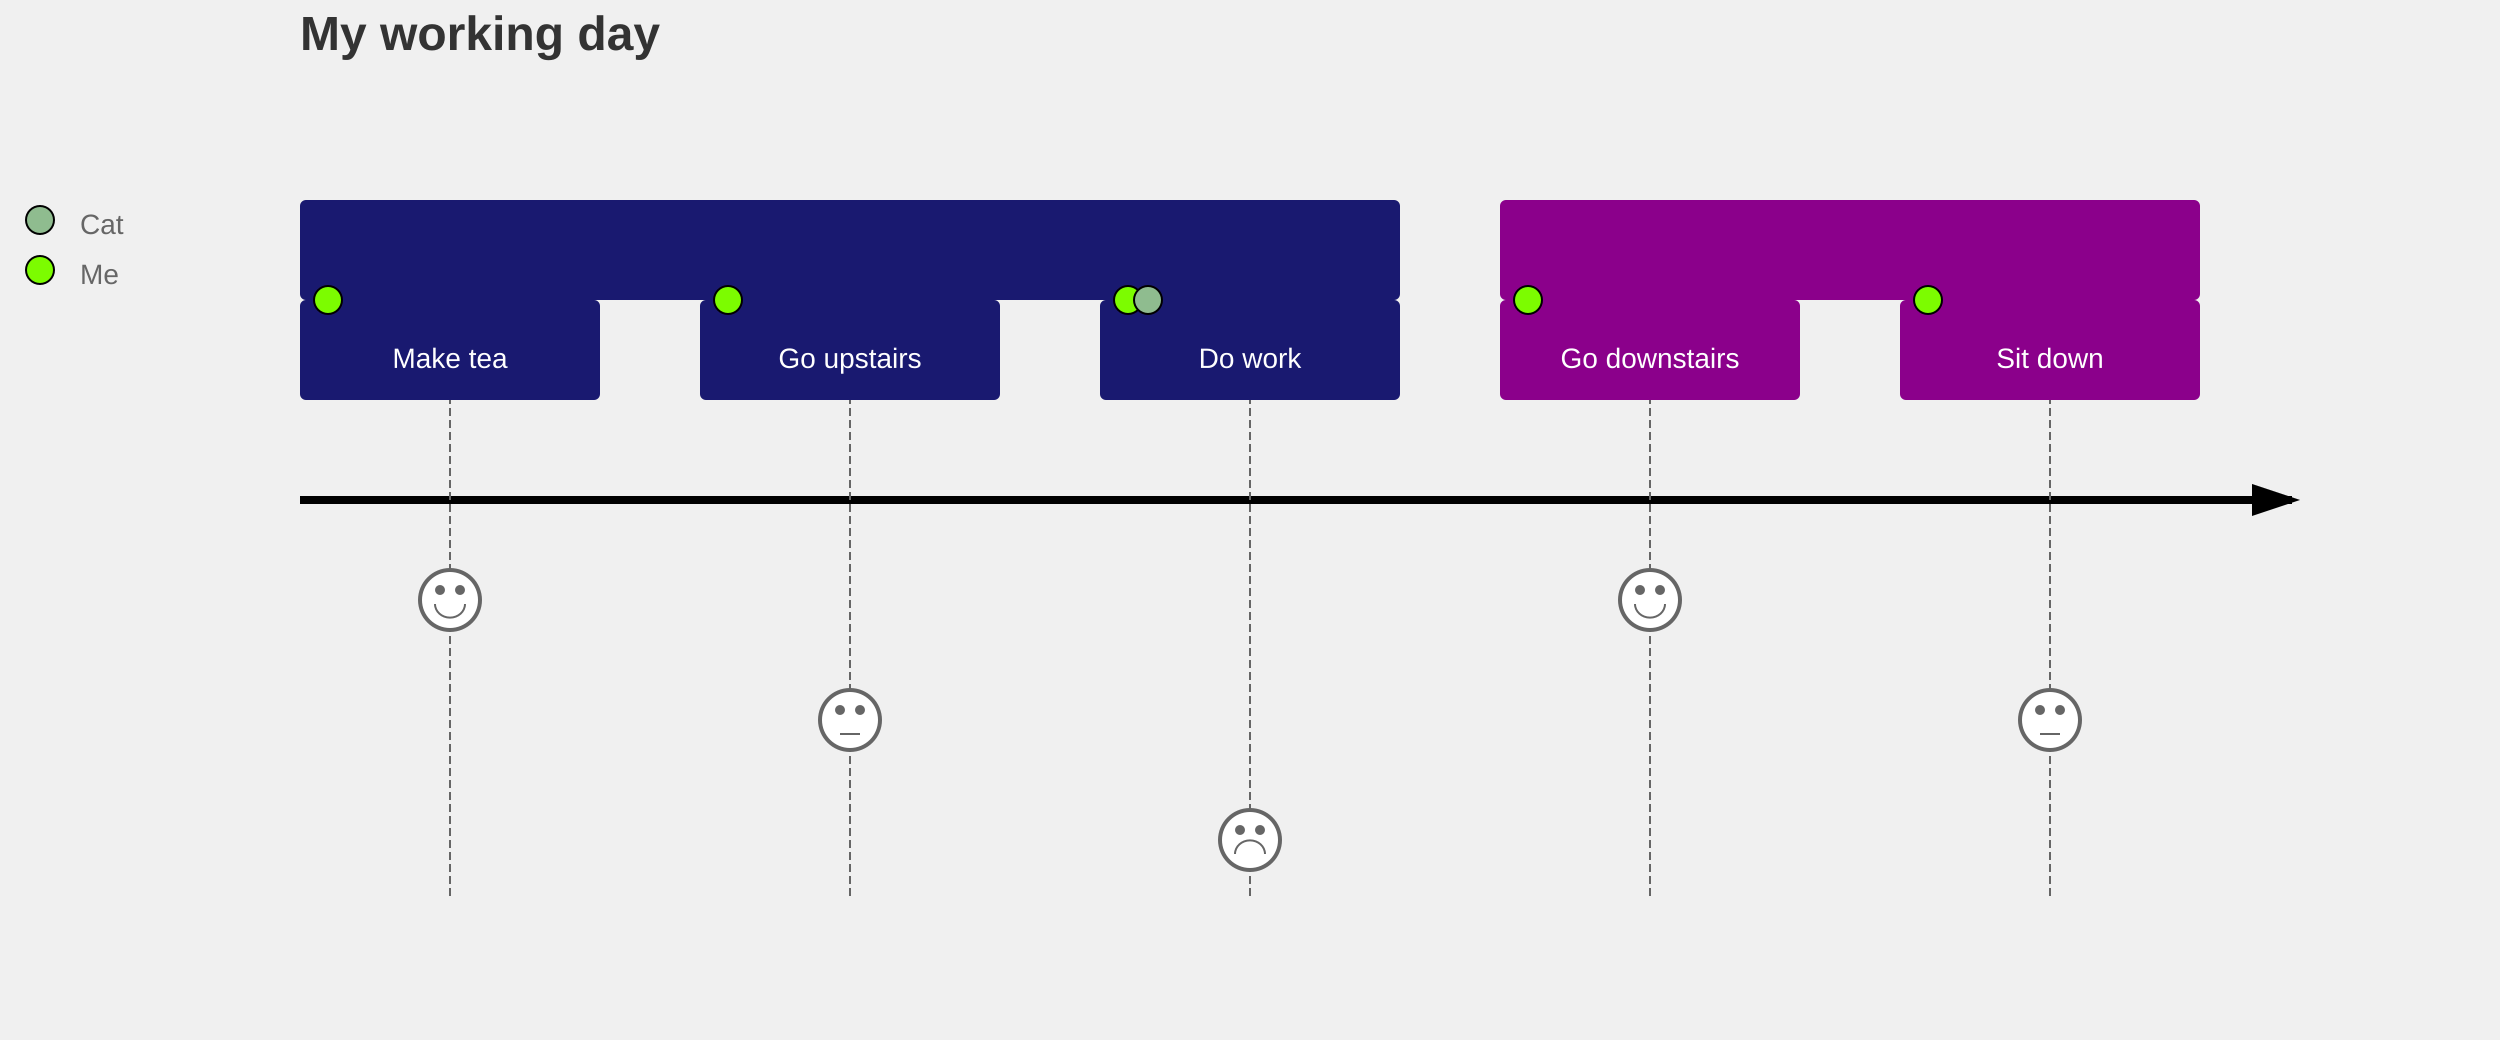
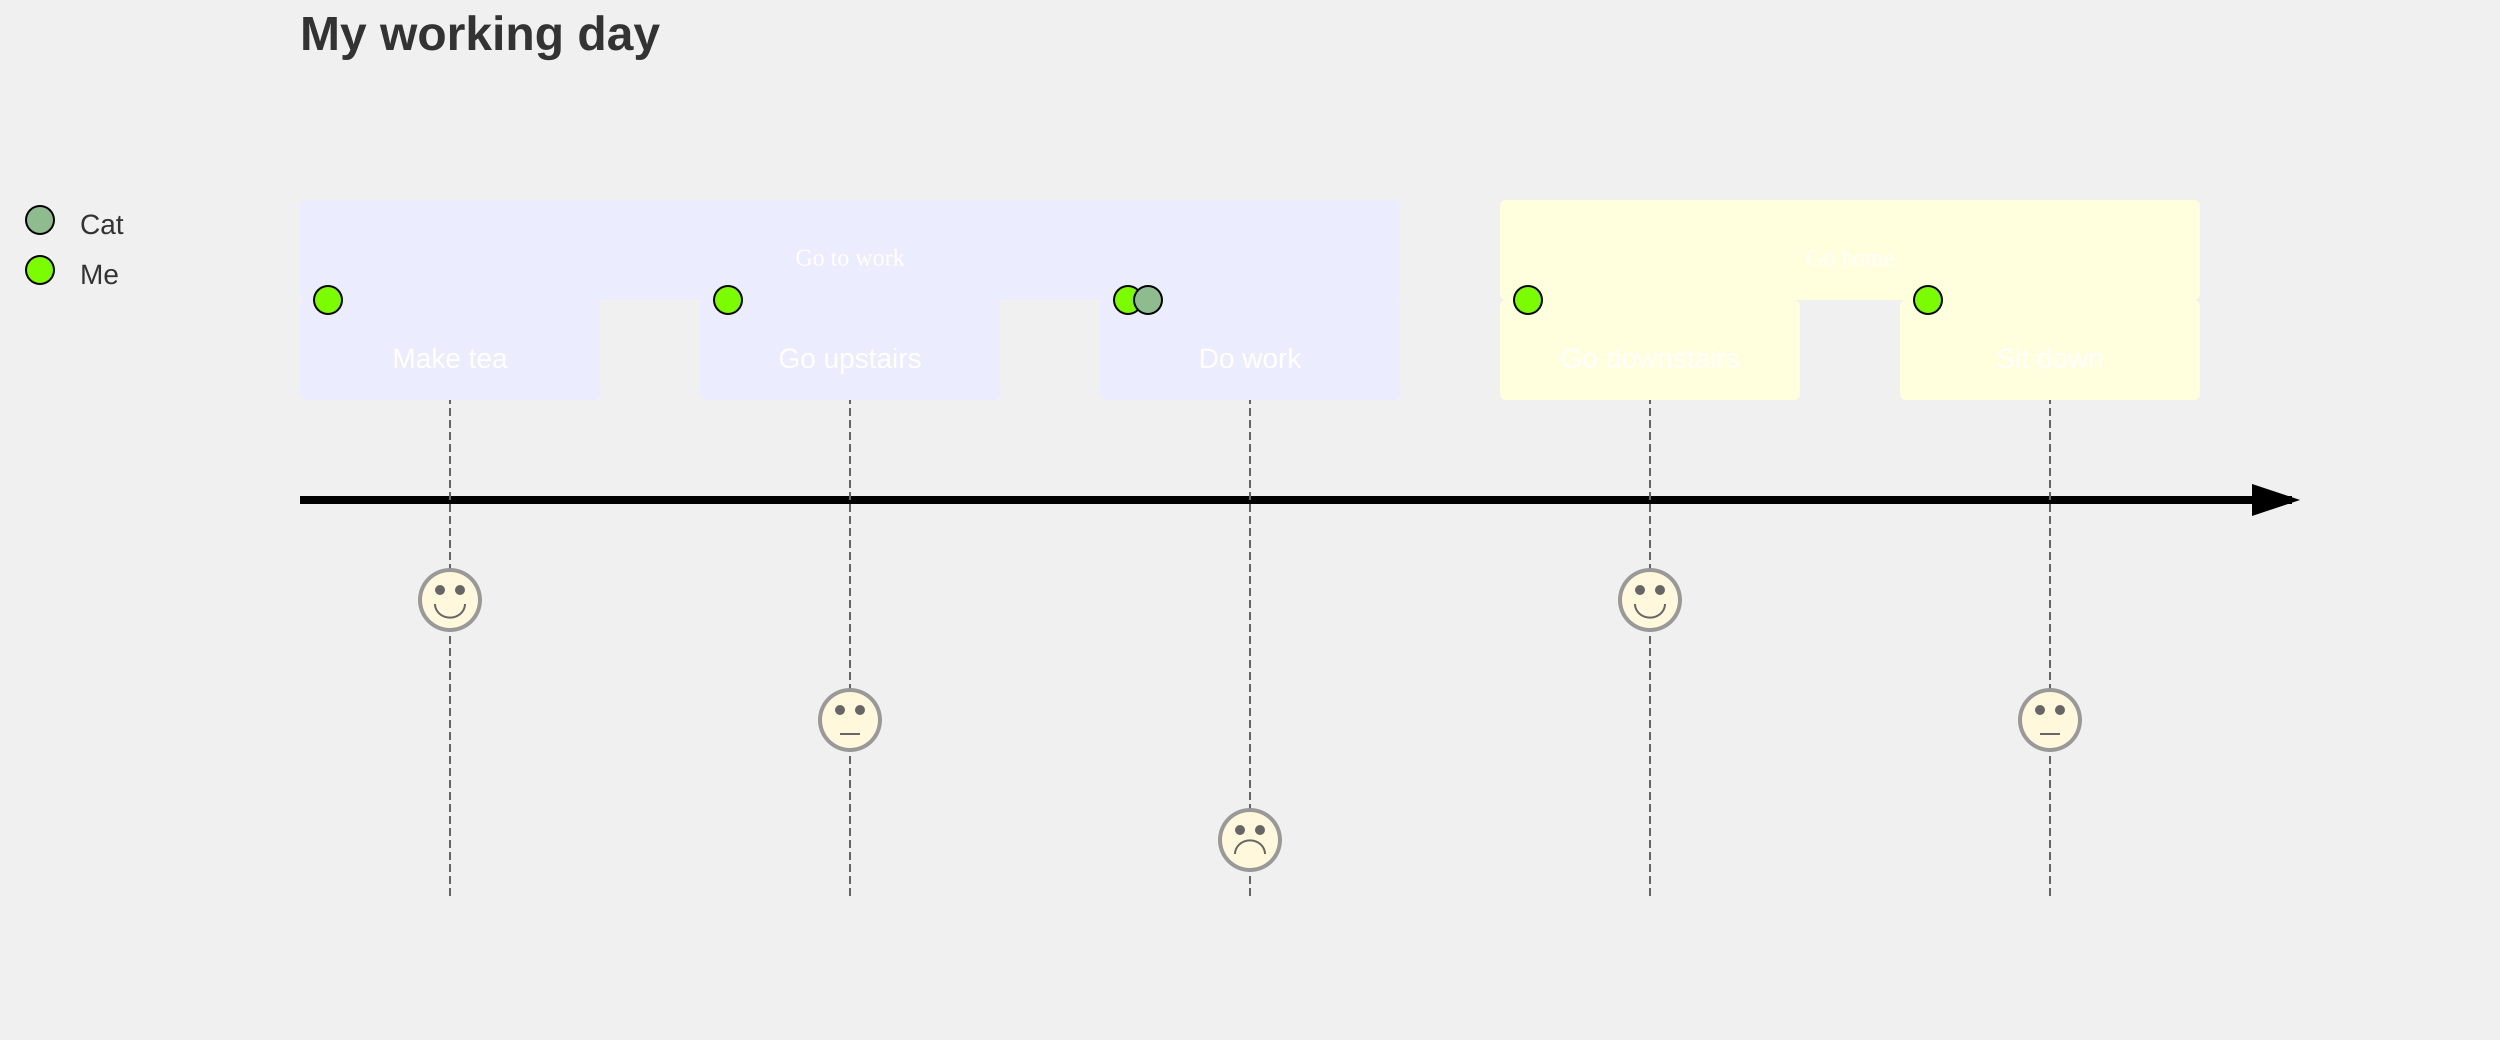
<svg xmlns="http://www.w3.org/2000/svg" width="1250" height="520" viewBox="0 0 1250 520" class="mermaid">
  <style>

.journey-title {
  font-family: trebuchet ms, verdana, arial, sans-serif;
  fill: #333333;
}
.journey-section text {
  font-family: trebuchet ms, verdana, arial, sans-serif;
}
.task {
  cursor: pointer;
  font-family: trebuchet ms, verdana, arial, sans-serif;
}
.task-line {
  stroke: #666;
  stroke-width: 1px;
  stroke-dasharray: 4 2;
}
.face {
-   fill: white;
-   stroke: #666;
+   fill: #FFF8DC;
+   stroke: #999;
}
.mouth {
  stroke: #666;
}
.legend {
+   fill: #333;
  font-family: trebuchet ms, verdana, arial, sans-serif;
  font-size: 14px;
}
.label {
  font-family: trebuchet ms, verdana, arial, sans-serif;
}
.activity-line {
  fill: none;
}

.section-type-0 {
-   fill: #191970;
+   fill: #ececff;
}
.task-type-0 {
-   fill: #191970;
+   fill: #ececff;
}

.section-type-1 {
-   fill: #8B008B;
+   fill: #ffffde;
}
.task-type-1 {
-   fill: #8B008B;
+   fill: #ffffde;
}

.section-type-2 {
-   fill: #4B0082;
+   fill: #ffecfe;
}
.task-type-2 {
-   fill: #4B0082;
+   fill: #ffecfe;
}

.section-type-3 {
-   fill: #2F4F4F;
+   fill: #deffe0;
}
.task-type-3 {
-   fill: #2F4F4F;
+   fill: #deffe0;
}

.section-type-4 {
-   fill: #800000;
+   fill: #ecfffe;
}
.task-type-4 {
-   fill: #800000;
+   fill: #ecfffe;
}

.section-type-5 {
-   fill: #8B4513;
+   fill: #ffdee0;
}
.task-type-5 {
-   fill: #8B4513;
+   fill: #ffdee0;
}

.section-type-6 {
-   fill: #00008B;
+   fill: #ffefec;
}
.task-type-6 {
-   fill: #00008B;
+   fill: #ffefec;
+ }
+ 
+ .section-type-7 {
+   fill: #defbff;
+ }
+ .task-type-7 {
+   fill: #defbff;
}


.actor-0 {
  fill: #8FBC8F;
}

.actor-1 {
  fill: #7CFC00;
}

.actor-2 {
  fill: #00FFFF;
}

.actor-3 {
  fill: #20B2AA;
}

.actor-4 {
  fill: #B0E0E6;
}

.actor-5 {
  fill: #FFFFE0;
}


  </style>
  <defs>
    <marker id="arrowhead" refX="5" refY="2" markerWidth="6" markerHeight="4" orient="auto">
      <path d="M 0,0 V 4 L6,2 Z" />
    </marker>
  </defs>
  <g class="root">
    <g class="clusters">

    </g>
    <g class="edgePaths">
      <line x1="150" y1="250" x2="1146" y2="250" class="activity-line" stroke-width="4" stroke="black" marker-end="url(#arrowhead)" />
    </g>
    <g class="edgeLabels">

    </g>
    <g class="nodes">
      <g class="actor-legend">
        <g class="actor-legend-0">
          <circle cx="20" cy="110" r="7" class="actor-0" fill="#8FBC8F" stroke="#000" />
-           <text x="40" y="117" class="legend" text-anchor="start" fill="#666">Cat</text>
+           <text x="40" y="117" class="legend" fill="#333" text-anchor="start">Cat</text>
        </g>
        <g class="actor-legend-1">
          <circle cx="20" cy="135" r="7" class="actor-1" fill="#7CFC00" stroke="#000" />
-           <text x="40" y="142" class="legend" fill="#666" text-anchor="start">Me</text>
+           <text x="40" y="142" class="legend" fill="#333" text-anchor="start">Me</text>
        </g>
      </g>
      <g class="journey-sections">
        <g>
          <rect x="150" y="100" width="550" height="50" rx="3" ry="3" class="journey-section section-type-0" fill="#191970" />
-           <text x="425" y="130" class="journey-section section-type-0" dominant-baseline="middle" fill="#fff" text-anchor="middle">Go to work</text>
+           <text x="425" y="130" class="journey-section" fill="#fff" dominant-baseline="middle" text-anchor="middle">Go to work</text>
        </g>
        <g>
          <rect x="750" y="100" width="350" height="50" rx="3" ry="3" class="journey-section section-type-1" fill="#8B008B" />
-           <text x="925" y="130" class="journey-section section-type-1" dominant-baseline="middle" fill="#fff" text-anchor="middle">Go home</text>
+           <text x="925" y="130" class="journey-section" dominant-baseline="middle" text-anchor="middle" fill="#fff">Go home</text>
        </g>
      </g>
      <g class="journey-tasks">
        <g class="task-group task-0" id="task0">
-           <line x1="225" y1="150" x2="225" y2="450" class="task-line" stroke-dasharray="4 2" id="task0" stroke="#666" stroke-width="1" />
-           <g class="face-group">
-             <circle cx="225" cy="300" r="15" class="face" stroke-width="2" overflow="visible" />
-             <circle cx="220" cy="295" r="1.5" stroke-width="2" stroke="#666" fill="#666" />
-             <circle cx="230" cy="295" r="1.5" fill="#666" stroke="#666" stroke-width="2" />
-             <path d="M 217.5,302 A 7.5,6.818 0 0,0 232.5,302" class="mouth" stroke="#666" fill="none" />
+           <line x1="225" y1="150" x2="225" y2="450" class="task-line" stroke-width="1" stroke-dasharray="4 2" stroke="#666" id="task0" />
+           <g class="face-group">
+             <circle cx="225" cy="300" r="15" class="face" overflow="visible" stroke-width="2" fill="#FFF8DC" />
+             <circle cx="220" cy="295" r="1.5" fill="#666" stroke="#666" stroke-width="2" />
+             <circle cx="230" cy="295" r="1.5" fill="#666" stroke-width="2" stroke="#666" />
+             <path d="M 217.5,302 A 7.5,6.818 0 0,0 232.5,302" class="mouth" fill="none" stroke="#666" />
          </g>
          <rect x="150" y="150" width="150" height="50" rx="3" ry="3" class="task task-type-0" fill="#191970" />
          <g>
-             <circle cx="164" cy="150" r="7" class="actor-1" stroke="#000" fill="#7CFC00" />
-           </g>
-           <text x="225" y="180" class="task" text-anchor="middle" font-size="14px" fill="#fff" dominant-baseline="middle">Make tea</text>
+             <circle cx="164" cy="150" r="7" class="actor-1" fill="#7CFC00" stroke="#000" />
+           </g>
+           <text x="225" y="180" class="task" dominant-baseline="middle" text-anchor="middle" fill="#fff" font-size="14px">Make tea</text>
        </g>
        <g class="task-group task-1" id="task1">
          <line x1="425" y1="150" x2="425" y2="450" class="task-line" id="task1" stroke-dasharray="4 2" stroke="#666" stroke-width="1" />
          <g class="face-group">
-             <circle cx="425" cy="360" r="15" class="face" overflow="visible" stroke-width="2" />
+             <circle cx="425" cy="360" r="15" class="face" fill="#FFF8DC" stroke-width="2" overflow="visible" />
            <circle cx="420" cy="355" r="1.5" stroke="#666" stroke-width="2" fill="#666" />
            <circle cx="430" cy="355" r="1.5" stroke="#666" stroke-width="2" fill="#666" />
            <line x1="420" y1="367" x2="430" y2="367" class="mouth" stroke-width="1" stroke="#666" />
          </g>
          <rect x="350" y="150" width="150" height="50" rx="3" ry="3" class="task task-type-0" fill="#191970" />
          <g>
            <circle cx="364" cy="150" r="7" class="actor-1" fill="#7CFC00" stroke="#000" />
          </g>
-           <text x="425" y="180" class="task" text-anchor="middle" font-size="14px" dominant-baseline="middle" fill="#fff">Go upstairs</text>
+           <text x="425" y="180" class="task" font-size="14px" fill="#fff" text-anchor="middle" dominant-baseline="middle">Go upstairs</text>
        </g>
        <g class="task-group task-2" id="task2">
-           <line x1="625" y1="150" x2="625" y2="450" class="task-line" stroke-dasharray="4 2" stroke-width="1" id="task2" stroke="#666" />
-           <g class="face-group">
-             <circle cx="625" cy="420" r="15" class="face" overflow="visible" stroke-width="2" />
-             <circle cx="620" cy="415" r="1.5" stroke="#666" fill="#666" stroke-width="2" />
+           <line x1="625" y1="150" x2="625" y2="450" class="task-line" id="task2" stroke="#666" stroke-width="1" stroke-dasharray="4 2" />
+           <g class="face-group">
+             <circle cx="625" cy="420" r="15" class="face" overflow="visible" fill="#FFF8DC" stroke-width="2" />
+             <circle cx="620" cy="415" r="1.5" stroke-width="2" fill="#666" stroke="#666" />
            <circle cx="630" cy="415" r="1.5" fill="#666" stroke="#666" stroke-width="2" />
-             <path d="M 617.5,427 A 7.5,6.818 0 0,1 632.5,427" class="mouth" fill="none" stroke="#666" />
+             <path d="M 617.5,427 A 7.5,6.818 0 0,1 632.5,427" class="mouth" stroke="#666" fill="none" />
          </g>
          <rect x="550" y="150" width="150" height="50" rx="3" ry="3" class="task task-type-0" fill="#191970" />
          <g>
-             <circle cx="564" cy="150" r="7" class="actor-1" fill="#7CFC00" stroke="#000" />
+             <circle cx="564" cy="150" r="7" class="actor-1" stroke="#000" fill="#7CFC00" />
          </g>
          <g>
            <circle cx="574" cy="150" r="7" class="actor-0" fill="#8FBC8F" stroke="#000" />
          </g>
-           <text x="625" y="180" class="task" fill="#fff" text-anchor="middle" dominant-baseline="middle" font-size="14px">Do work</text>
+           <text x="625" y="180" class="task" fill="#fff" font-size="14px" text-anchor="middle" dominant-baseline="middle">Do work</text>
        </g>
        <g class="task-group task-3" id="task3">
-           <line x1="825" y1="150" x2="825" y2="450" class="task-line" stroke-width="1" stroke="#666" stroke-dasharray="4 2" id="task3" />
-           <g class="face-group">
-             <circle cx="825" cy="300" r="15" class="face" overflow="visible" stroke-width="2" />
-             <circle cx="820" cy="295" r="1.5" stroke="#666" stroke-width="2" fill="#666" />
-             <circle cx="830" cy="295" r="1.5" stroke="#666" stroke-width="2" fill="#666" />
+           <line x1="825" y1="150" x2="825" y2="450" class="task-line" stroke="#666" stroke-dasharray="4 2" id="task3" stroke-width="1" />
+           <g class="face-group">
+             <circle cx="825" cy="300" r="15" class="face" fill="#FFF8DC" stroke-width="2" overflow="visible" />
+             <circle cx="820" cy="295" r="1.5" fill="#666" stroke="#666" stroke-width="2" />
+             <circle cx="830" cy="295" r="1.5" fill="#666" stroke-width="2" stroke="#666" />
            <path d="M 817.5,302 A 7.5,6.818 0 0,0 832.5,302" class="mouth" stroke="#666" fill="none" />
          </g>
          <rect x="750" y="150" width="150" height="50" rx="3" ry="3" class="task task-type-1" fill="#8B008B" />
          <g>
-             <circle cx="764" cy="150" r="7" class="actor-1" stroke="#000" fill="#7CFC00" />
-           </g>
-           <text x="825" y="180" class="task" dominant-baseline="middle" fill="#fff" font-size="14px" text-anchor="middle">Go downstairs</text>
+             <circle cx="764" cy="150" r="7" class="actor-1" fill="#7CFC00" stroke="#000" />
+           </g>
+           <text x="825" y="180" class="task" dominant-baseline="middle" fill="#fff" text-anchor="middle" font-size="14px">Go downstairs</text>
        </g>
        <g class="task-group task-4" id="task4">
-           <line x1="1025" y1="150" x2="1025" y2="450" class="task-line" id="task4" stroke="#666" stroke-width="1" stroke-dasharray="4 2" />
-           <g class="face-group">
-             <circle cx="1025" cy="360" r="15" class="face" stroke-width="2" overflow="visible" />
-             <circle cx="1020" cy="355" r="1.5" fill="#666" stroke-width="2" stroke="#666" />
-             <circle cx="1030" cy="355" r="1.5" stroke-width="2" fill="#666" stroke="#666" />
-             <line x1="1020" y1="367" x2="1030" y2="367" class="mouth" stroke-width="1" stroke="#666" />
+           <line x1="1025" y1="150" x2="1025" y2="450" class="task-line" id="task4" stroke="#666" stroke-dasharray="4 2" stroke-width="1" />
+           <g class="face-group">
+             <circle cx="1025" cy="360" r="15" class="face" stroke-width="2" fill="#FFF8DC" overflow="visible" />
+             <circle cx="1020" cy="355" r="1.5" stroke-width="2" fill="#666" stroke="#666" />
+             <circle cx="1030" cy="355" r="1.5" fill="#666" stroke-width="2" stroke="#666" />
+             <line x1="1020" y1="367" x2="1030" y2="367" class="mouth" stroke="#666" stroke-width="1" />
          </g>
          <rect x="950" y="150" width="150" height="50" rx="3" ry="3" class="task task-type-1" fill="#8B008B" />
          <g>
            <circle cx="964" cy="150" r="7" class="actor-1" fill="#7CFC00" stroke="#000" />
          </g>
-           <text x="1025" y="180" class="task" font-size="14px" dominant-baseline="middle" text-anchor="middle" fill="#fff">Sit down</text>
+           <text x="1025" y="180" class="task" dominant-baseline="middle" fill="#fff" font-size="14px" text-anchor="middle">Sit down</text>
        </g>
      </g>
-       <text x="150" y="25" class="journey-title" font-weight="bold" font-size="4ex" fill="#333333">My working day</text>
+       <text x="150" y="25" class="journey-title" fill="#333333" font-weight="bold" font-size="4ex">My working day</text>
    </g>
  </g>
</svg>
